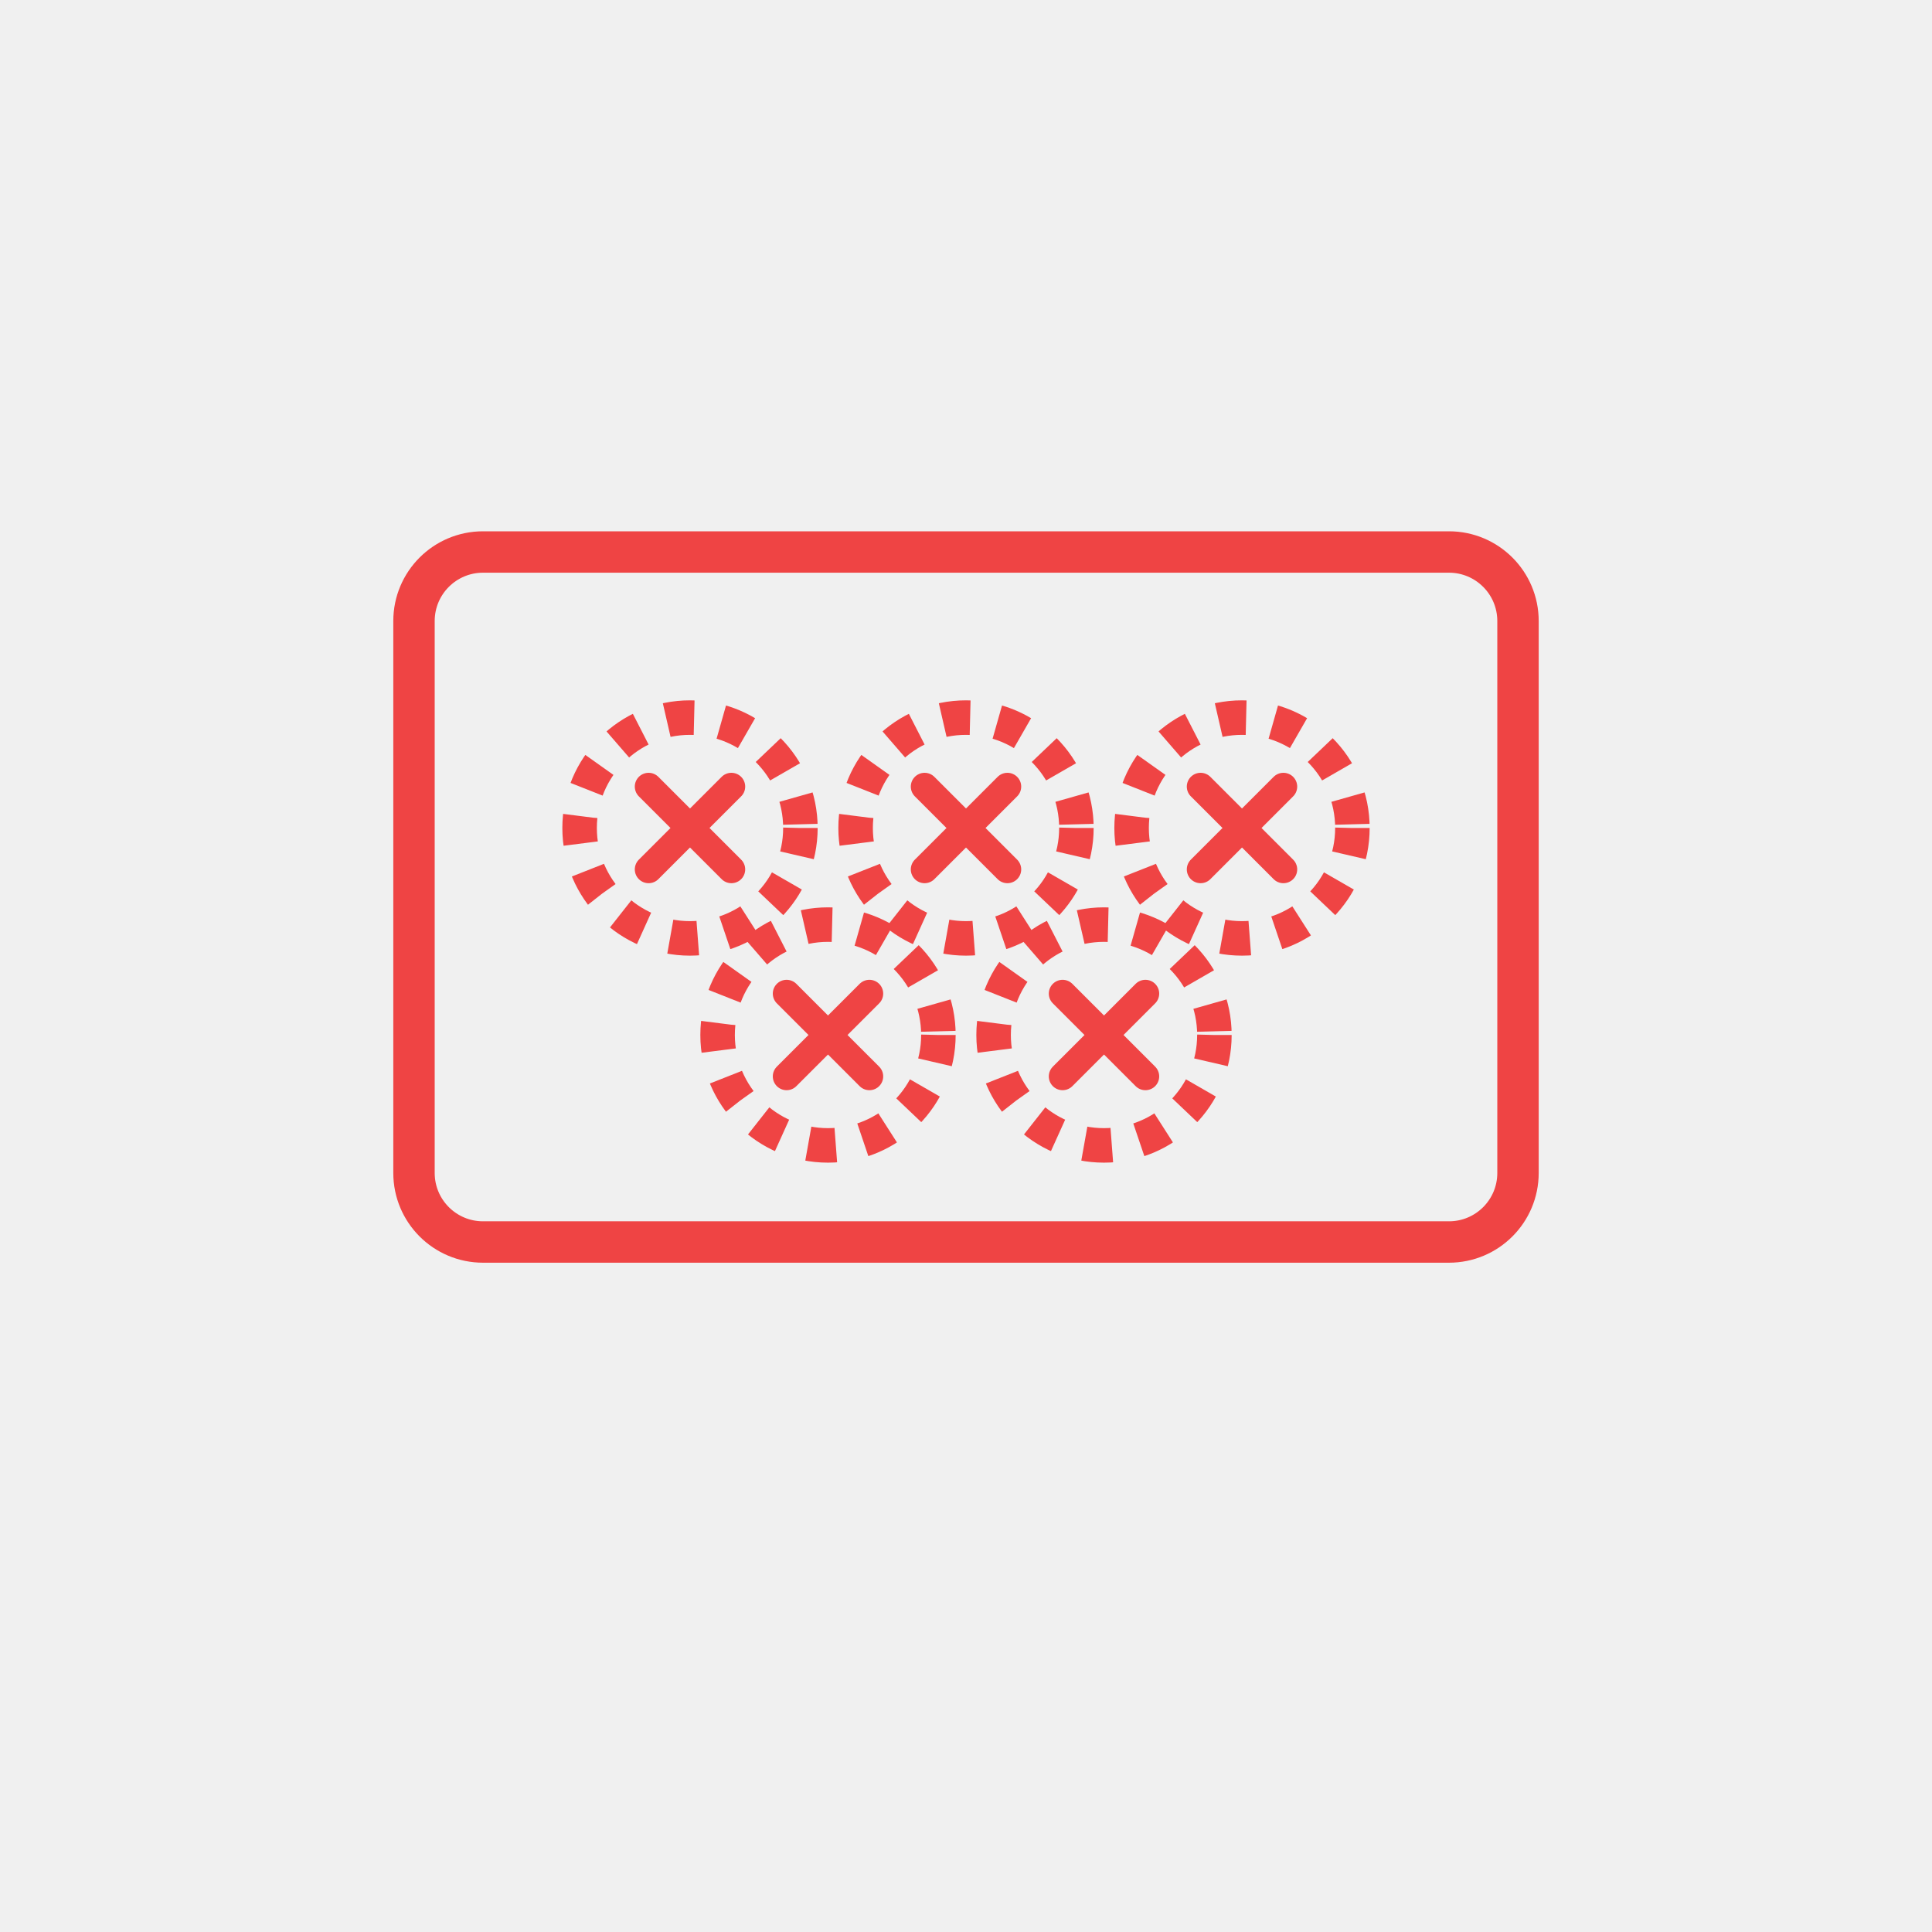
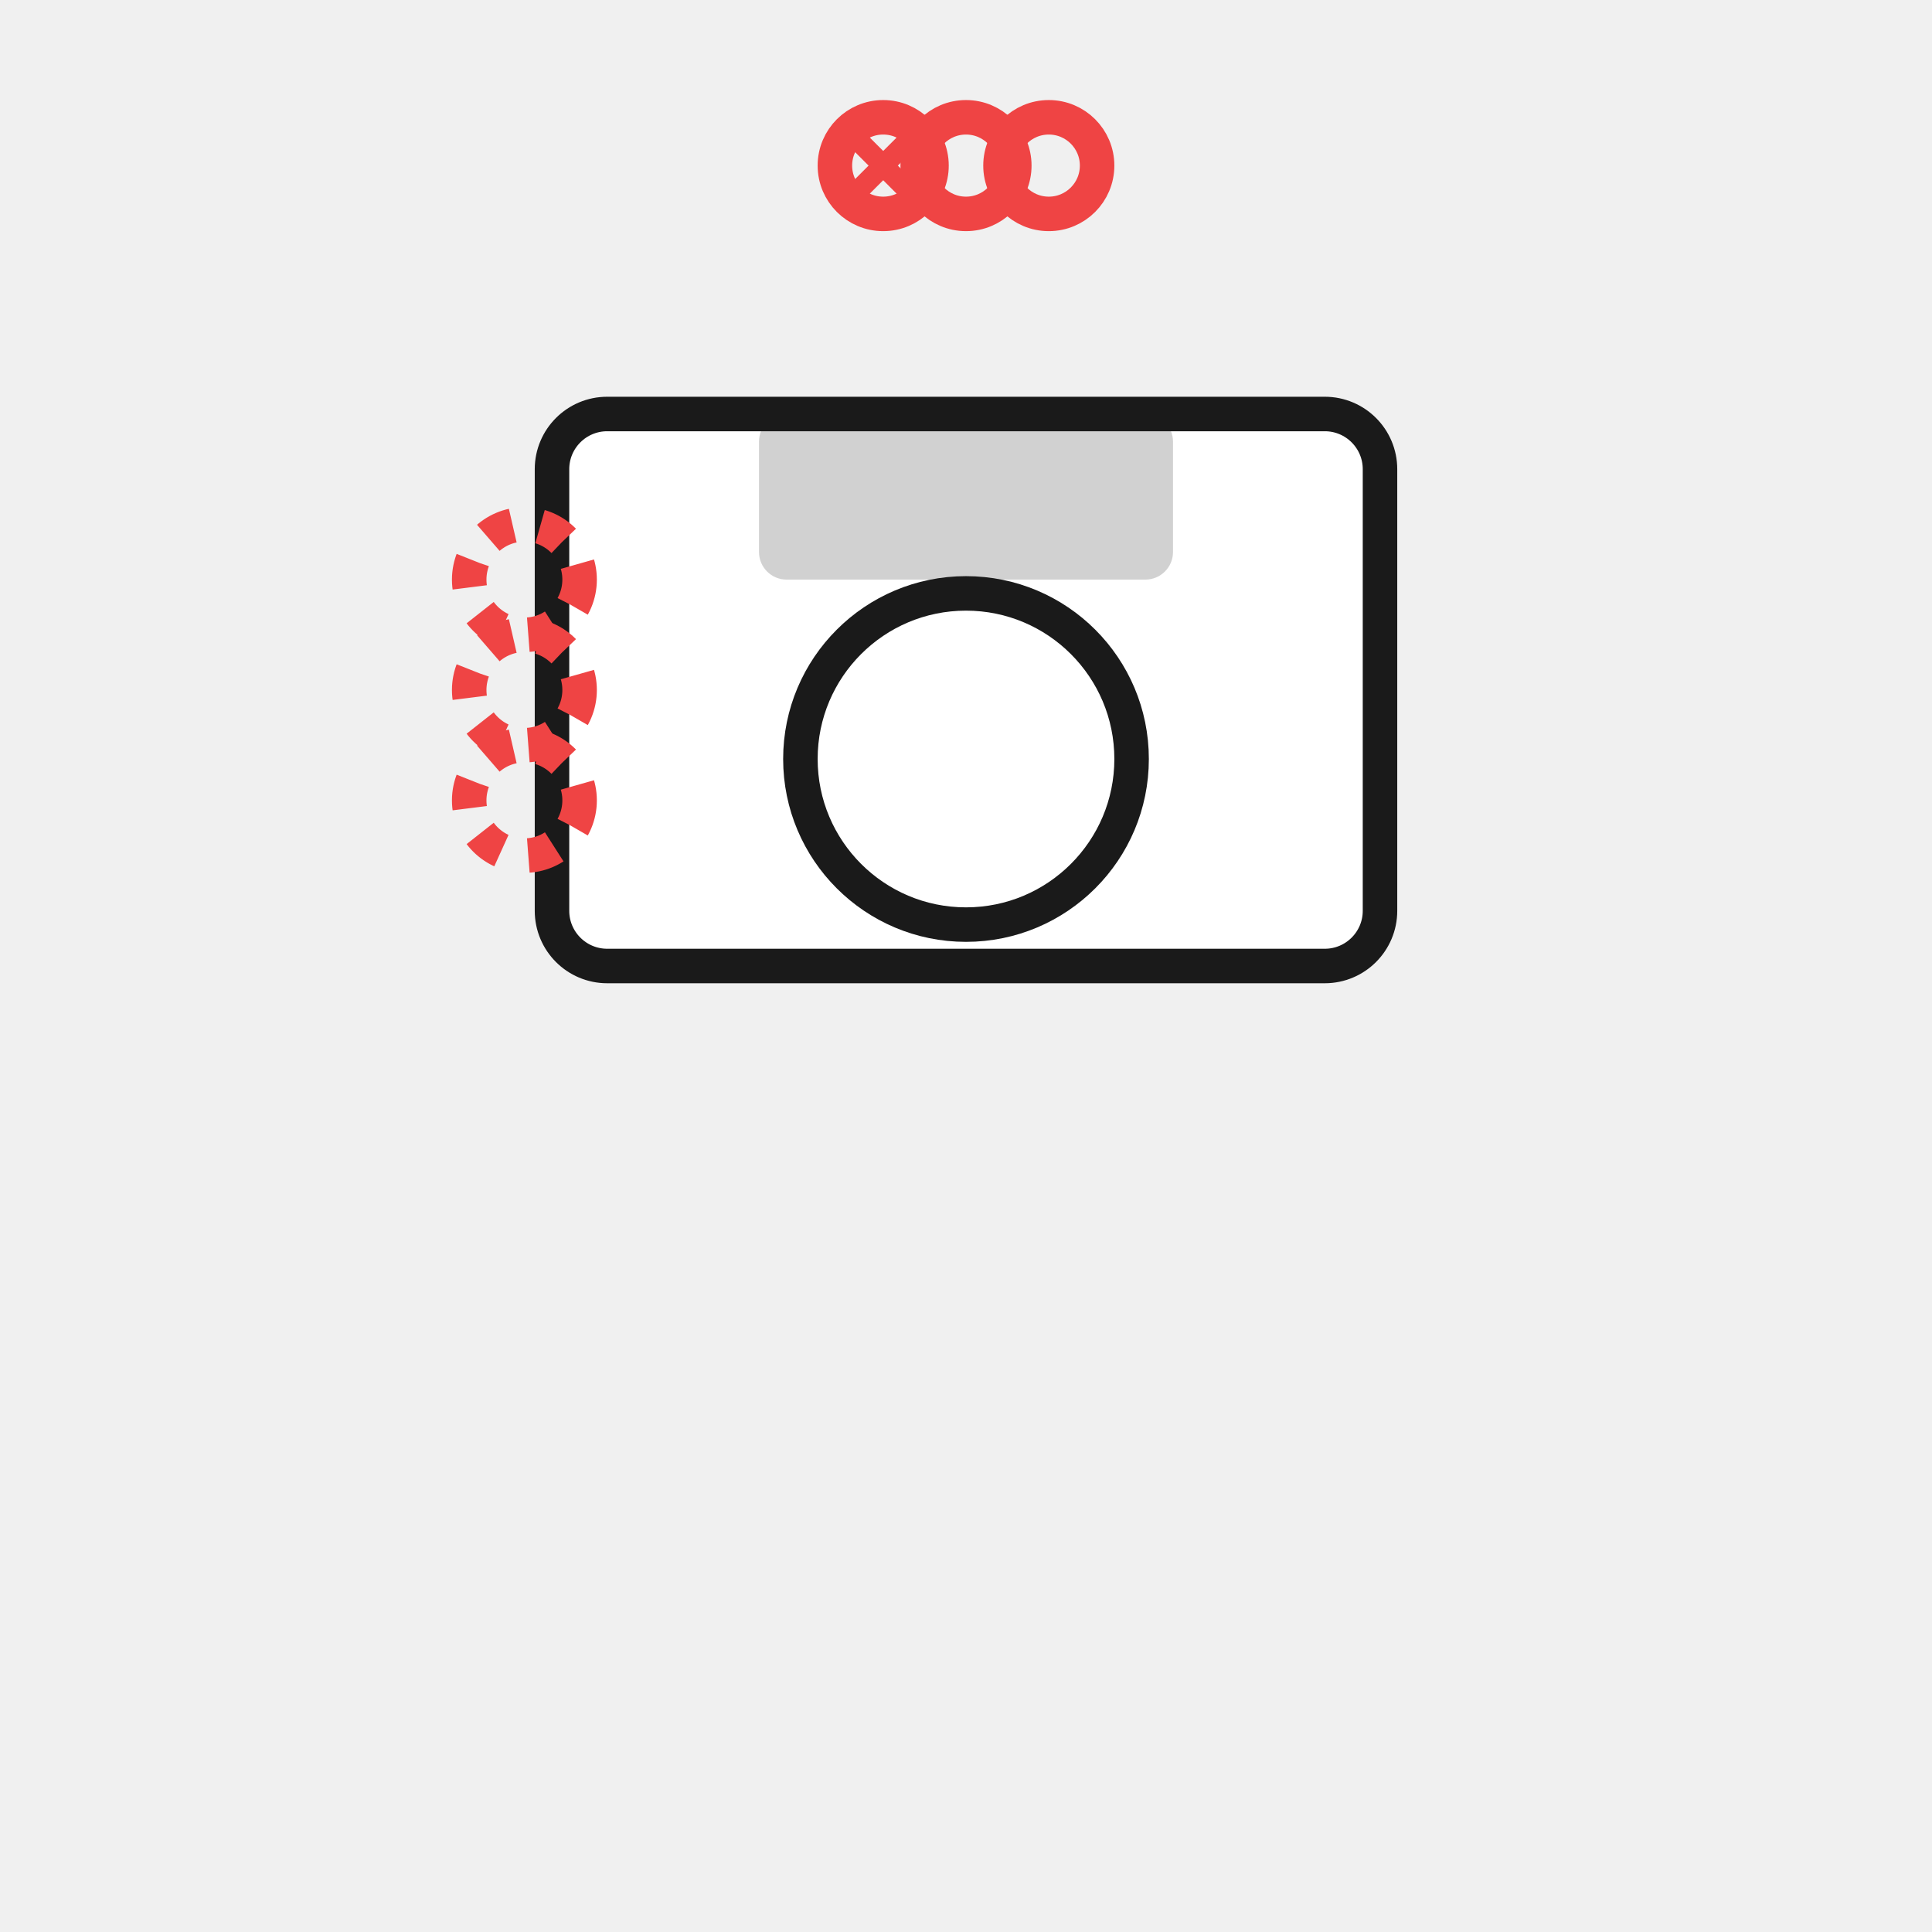
<svg xmlns="http://www.w3.org/2000/svg" viewBox="0 0 140 140" fill="none">
  <style>
    @keyframes buttonError {
      0%, 100% { opacity: 1; }
-       50% { opacity: 0.3; }
+       50% { opacity: 0.5; }
    }
-     .button { animation: buttonError 1.5s ease-in-out infinite; }
+     .button-error { animation: buttonError 1.5s ease-in-out infinite; }
  </style>
-   <rect x="30" y="40" width="80" height="50" rx="5" stroke="#ef4444" stroke-width="3" fill="none" />
-   <circle class="button" cx="50" cy="60" r="8" stroke="#ef4444" stroke-width="2.5" fill="none" stroke-dasharray="2,2" />
-   <line x1="47" y1="57" x2="53" y2="63" stroke="#ef4444" stroke-width="2" stroke-linecap="round" />
-   <line x1="53" y1="57" x2="47" y2="63" stroke="#ef4444" stroke-width="2" stroke-linecap="round" />
-   <circle class="button" cx="70" cy="60" r="8" stroke="#ef4444" stroke-width="2.5" fill="none" stroke-dasharray="2,2" />
-   <line x1="67" y1="57" x2="73" y2="63" stroke="#ef4444" stroke-width="2" stroke-linecap="round" />
-   <line x1="73" y1="57" x2="67" y2="63" stroke="#ef4444" stroke-width="2" stroke-linecap="round" />
-   <circle class="button" cx="90" cy="60" r="8" stroke="#ef4444" stroke-width="2.5" fill="none" stroke-dasharray="2,2" />
-   <line x1="87" y1="57" x2="93" y2="63" stroke="#ef4444" stroke-width="2" stroke-linecap="round" />
-   <line x1="93" y1="57" x2="87" y2="63" stroke="#ef4444" stroke-width="2" stroke-linecap="round" />
-   <circle class="button" cx="60" cy="75" r="8" stroke="#ef4444" stroke-width="2.5" fill="none" stroke-dasharray="2,2" />
-   <line x1="57" y1="72" x2="63" y2="78" stroke="#ef4444" stroke-width="2" stroke-linecap="round" />
-   <line x1="63" y1="72" x2="57" y2="78" stroke="#ef4444" stroke-width="2" stroke-linecap="round" />
-   <circle class="button" cx="80" cy="75" r="8" stroke="#ef4444" stroke-width="2.5" fill="none" stroke-dasharray="2,2" />
-   <line x1="77" y1="72" x2="83" y2="78" stroke="#ef4444" stroke-width="2" stroke-linecap="round" />
-   <line x1="83" y1="72" x2="77" y2="78" stroke="#ef4444" stroke-width="2" stroke-linecap="round" />
+   <g transform="translate(70, 50)">
+     <rect x="-30" y="-20" width="60" height="40" rx="4" stroke="#1a1a1a" stroke-width="2.5" fill="#ffffff" />
+     <rect x="-15" y="-20" width="30" height="12" rx="2" fill="#1a1a1a" opacity="0.2" />
+     <circle cx="0" cy="5" r="12" stroke="#1a1a1a" stroke-width="2.5" fill="none" />
+     <circle class="button-error" cx="-32" cy="-8" r="4" stroke="#ef4444" stroke-width="2.5" fill="none" stroke-dasharray="2,2" />
+     <circle class="button-error" cx="-32" cy="0" r="4" stroke="#ef4444" stroke-width="2.5" fill="none" stroke-dasharray="2,2" />
+     <circle class="button-error" cx="-32" cy="8" r="4" stroke="#ef4444" stroke-width="2.5" fill="none" stroke-dasharray="2,2" />
+     <g transform="translate(0, -38)">
+       <circle cx="-6" cy="0" r="3.5" stroke="#ef4444" stroke-width="2.5" fill="none" />
+       <circle cx="0" cy="0" r="3.5" stroke="#ef4444" stroke-width="2.5" fill="none" />
+       <circle cx="6" cy="0" r="3.5" stroke="#ef4444" stroke-width="2.5" fill="none" />
+       <line x1="-8" y1="-2" x2="-4" y2="2" stroke="#ef4444" stroke-width="1.5" stroke-linecap="round" />
+       <line x1="-4" y1="-2" x2="-8" y2="2" stroke="#ef4444" stroke-width="1.5" stroke-linecap="round" />
+     </g>
+   </g>
</svg>
